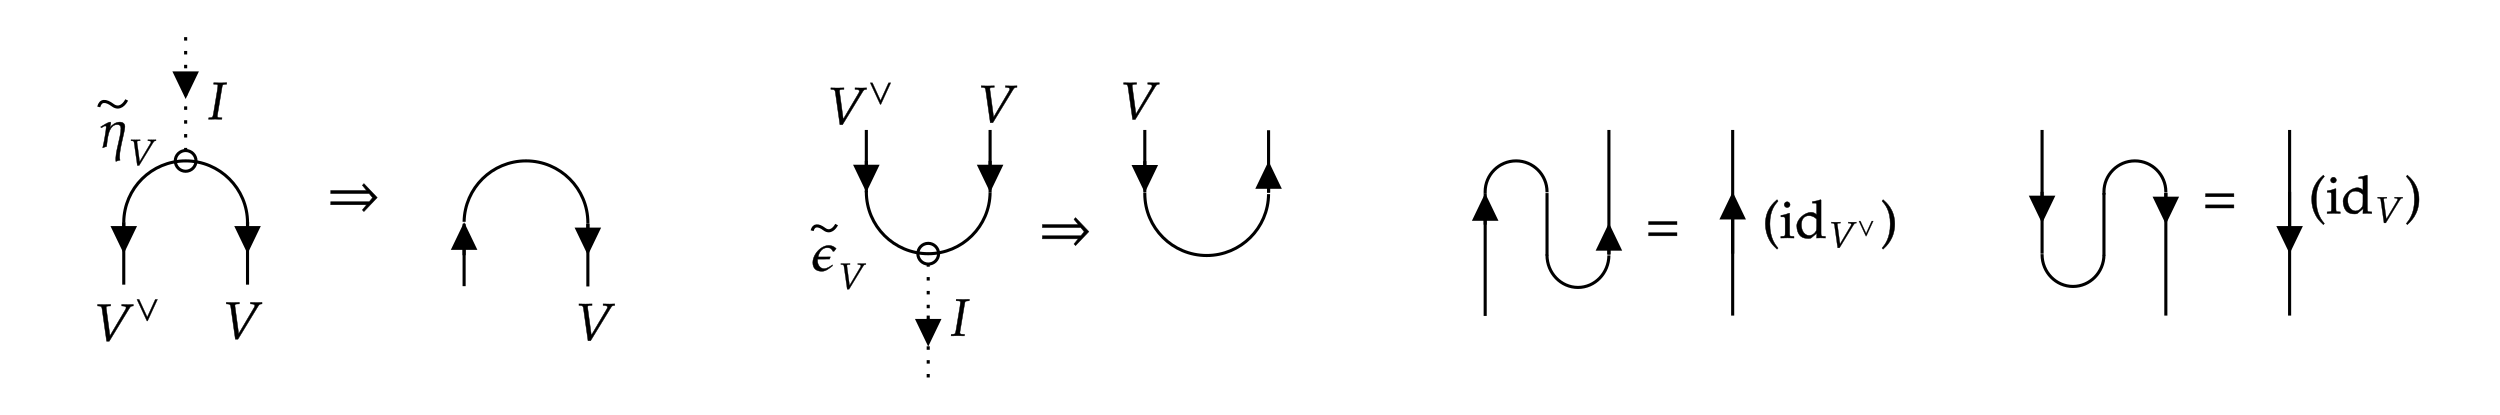
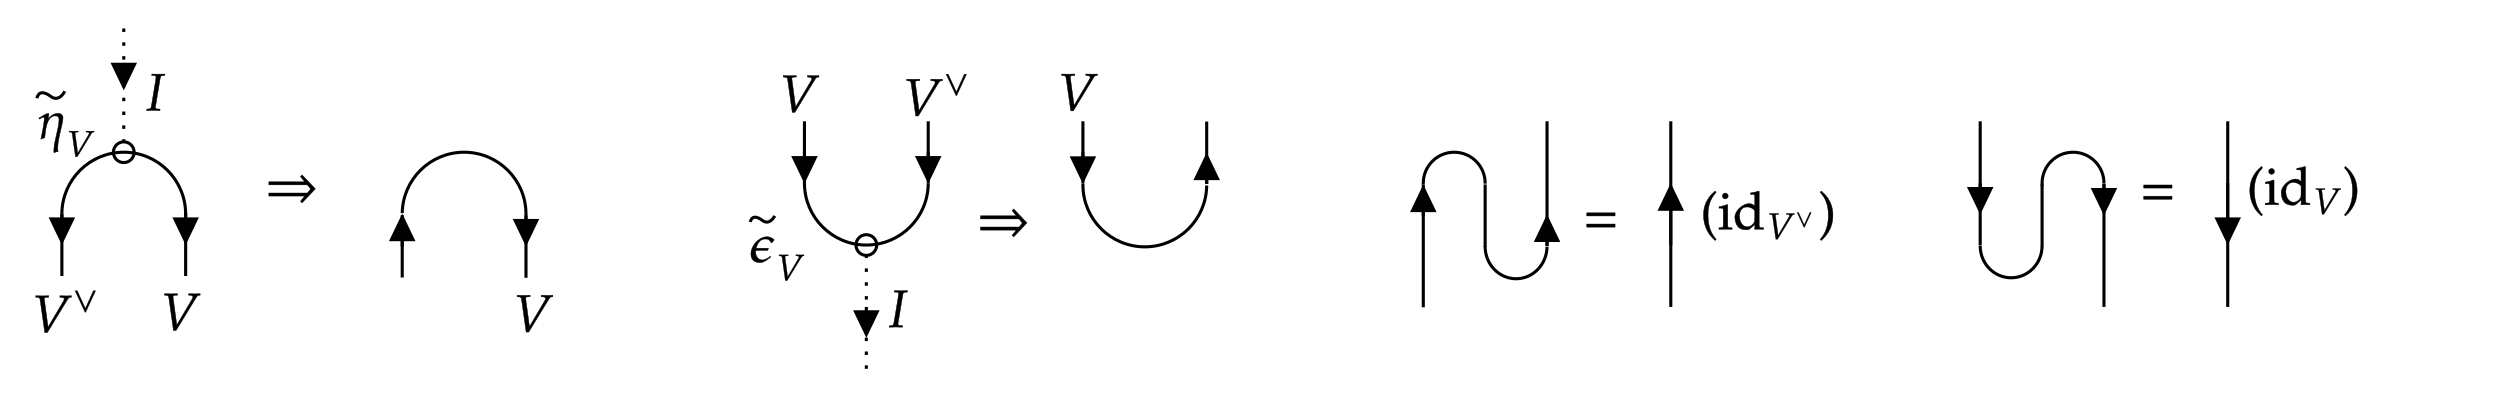
- <svg xmlns="http://www.w3.org/2000/svg" width="808" height="134" style="         width:808px;         height:134px;         background: transparent;         fill: none; ">
+ <svg xmlns="http://www.w3.org/2000/svg" width="808" height="132" style="         width:808px;         height:132px;         background: transparent;         fill: none; ">
  <svg class="role-diagram-draw-area">
    <g class="shapes-region" style="stroke: black; fill: none;">
      <g class="arrow-line">
-         <path class="connection real" stroke-dasharray="" d="  M480.01,62.43 L480.01,102.11" style="stroke: rgb(0, 0, 0); stroke-width: 1; fill: none;" />
-       </g>
-       <g class="arrow-line">
-         <path class="connection real" stroke-dasharray="" d="  M150,72.32 L150,92.49" style="stroke: rgb(0, 0, 0); stroke-width: 1; fill: none;" />
-       </g>
-       <g class="arrow-line">
-         <path class="connection real" stroke-dasharray="" d="  M700,102 L700,62.32" style="stroke: rgb(0, 0, 0); stroke-width: 1; fill: none;" />
-       </g>
-       <g class="arrow-line">
-         <path class="connection real" stroke-dasharray="" d="  M560,42 L560,102" style="stroke: rgb(0, 0, 0); stroke-width: 1; fill: none;" />
-       </g>
-       <g class="arrow-line">
-         <path class="connection real" stroke-dasharray="" d="  M410,62.26 L410,42.09" style="stroke: rgb(0, 0, 0); stroke-width: 1; fill: none;" />
-       </g>
-       <g class="arrow-line">
-         <path class="connection real" stroke-dasharray="" d="  M320,62.17 L320,42" style="stroke: rgb(0, 0, 0); stroke-width: 1; fill: none;" />
-       </g>
-       <g class="arrow-line">
-         <path class="connection real" stroke-dasharray="" d="  M280,62.17 L280,42" style="stroke: rgb(0, 0, 0); stroke-width: 1; fill: none;" />
-       </g>
-       <g class="arrow-line">
-         <path class="connection real" stroke-dasharray="" d="  M190,72.4 L190,92.58" style="stroke: rgb(0, 0, 0); stroke-width: 1; fill: none;" />
-       </g>
-       <g class="composite-shape">
-         <path class="real" d=" M150,71.69 C150.17,60.79 159.06,52 170,52 C181.05,52 190,60.95 190,72 C190,72.11 190,72.21 190,72.32 L170,72 Z" style="stroke-width: 1; stroke: none; fill: none;" />
-         <path class="real" d=" M150,71.69 C150.17,60.79 159.06,52 170,52 C181.05,52 190,60.95 190,72 C190,72.11 190,72.21 190,72.32" style="stroke-width: 1; stroke: rgb(0, 0, 0); fill: none;" />
-       </g>
-       <g class="arrow-line">
-         <path class="connection real" stroke-dasharray="" d="  M150,74.83 L150,82.49" style="stroke: rgb(0, 0, 0); stroke-width: 1; fill: none;" />
-         <g stroke="none" fill="#000" transform="matrix(-0.0003490658,0.9999999,-0.9999999,-0.0003490658,150.0007,71.82547)" style="stroke: none; fill: rgb(0, 0, 0); stroke-width: 1;">
-           <path d=" M8.93,-4.29 L0,0 L8.93,4.29 Z" />
-         </g>
-       </g>
-       <g class="arrow-line">
-         <path class="connection real" stroke-dasharray="" d="  M190,72.32 L190,79.49" style="stroke: rgb(0, 0, 0); stroke-width: 1; fill: none;" />
-         <g stroke="none" fill="#000" transform="matrix(-1.8369701987210297e-16,-1,1,-1.8369701987210297e-16,189.9968,82.49217)" style="stroke: none; fill: rgb(0, 0, 0); stroke-width: 1;">
-           <path d=" M8.93,-4.29 L0,0 L8.93,4.29 Z" />
-         </g>
-       </g>
-       <g class="arrow-line">
-         <path class="connection real" stroke-dasharray="1.125 3.35" d="  M60,12 L60,49.65" style="stroke: rgb(0, 0, 0); stroke-width: 1; fill: none;" />
-         <g stroke="#000" transform="matrix(6.123233995736766e-17,1,-1,6.123233995736766e-17,60,52)" style="stroke: rgb(0, 0, 0); stroke-width: 1;">
+         <path class="connection real" stroke-dasharray="" d="  M460.01,59.63 L460.01,99.31" style="stroke: rgb(0, 0, 0); stroke-width: 1; fill: none;" />
+       </g>
+       <g class="grouped-shape">
+         <g class="arrow-line">
+           <path class="connection real" stroke-dasharray="" d="  M130,69.52 L130,89.69" style="stroke: rgb(0, 0, 0); stroke-width: 1; fill: none;" />
+         </g>
+         <g class="arrow-line">
+           <path class="connection real" stroke-dasharray="" d="  M170,69.6 L170,89.78" style="stroke: rgb(0, 0, 0); stroke-width: 1; fill: none;" />
+         </g>
+         <g class="composite-shape">
+           <path class="real" d=" M130,68.88 C130.17,57.98 139.06,49.2 150,49.2 C161.05,49.2 170,58.15 170,69.2 C170,69.3 170,69.41 170,69.52 L150,69.2 Z" style="stroke-width: 1; stroke: none; fill: none;" />
+           <path class="real" d=" M130,68.88 C130.17,57.98 139.06,49.2 150,49.2 C161.05,49.2 170,58.15 170,69.2 C170,69.3 170,69.41 170,69.52" style="stroke-width: 1; stroke: rgb(0, 0, 0); fill: none;" />
+         </g>
+         <g class="arrow-line">
+           <path class="connection real" stroke-dasharray="" d="  M130,72.02 L130,79.69" style="stroke: rgb(0, 0, 0); stroke-width: 1; fill: none;" />
+           <g stroke="none" fill="#000" transform="matrix(-0.0003490658,0.9999999,-0.9999999,-0.0003490658,130.0007,69.02339)" style="stroke: none; fill: rgb(0, 0, 0); stroke-width: 1;">
+             <path d=" M8.93,-4.29 L0,0 L8.93,4.29 Z" />
+           </g>
+         </g>
+         <g class="arrow-line">
+           <path class="connection real" stroke-dasharray="" d="  M170,69.52 L170,76.69" style="stroke: rgb(0, 0, 0); stroke-width: 1; fill: none;" />
+           <g stroke="none" fill="#000" transform="matrix(-1.8369701987210297e-16,-1,1,-1.8369701987210297e-16,169.9968,79.69009)" style="stroke: none; fill: rgb(0, 0, 0); stroke-width: 1;">
+             <path d=" M8.93,-4.29 L0,0 L8.93,4.29 Z" />
+           </g>
+         </g>
+       </g>
+       <g class="arrow-line">
+         <path class="connection real" stroke-dasharray="" d="  M680,99.2 L680,59.52" style="stroke: rgb(0, 0, 0); stroke-width: 1; fill: none;" />
+       </g>
+       <g class="arrow-line">
+         <path class="connection real" stroke-dasharray="" d="  M540,39.2 L540,99.2" style="stroke: rgb(0, 0, 0); stroke-width: 1; fill: none;" />
+       </g>
+       <g class="arrow-line">
+         <path class="connection real" stroke-dasharray="" d="  M390,59.46 L390,39.29" style="stroke: rgb(0, 0, 0); stroke-width: 1; fill: none;" />
+       </g>
+       <g class="arrow-line">
+         <path class="connection real" stroke-dasharray="" d="  M300,59.37 L300,39.2" style="stroke: rgb(0, 0, 0); stroke-width: 1; fill: none;" />
+       </g>
+       <g class="arrow-line">
+         <path class="connection real" stroke-dasharray="" d="  M260,59.37 L260,39.2" style="stroke: rgb(0, 0, 0); stroke-width: 1; fill: none;" />
+       </g>
+       <g class="arrow-line">
+         <path class="connection real" stroke-dasharray="1.125 3.35" d="  M40,9.2 L40,46.85" style="stroke: rgb(0, 0, 0); stroke-width: 1; fill: none;" />
+         <g stroke="#000" transform="matrix(6.123233995736766e-17,1,-1,6.123233995736766e-17,40,49.19792)" style="stroke: rgb(0, 0, 0); stroke-width: 1;">
          <circle cx="0" cy="0" r="3.35" />
        </g>
      </g>
      <g class="composite-shape">
-         <path class="real" d=" M40,71.83 C40.09,60.86 49.01,52 60,52 C71.05,52 80,60.95 80,72 C80,72.11 80,72.21 80,72.32 L60,72 Z" style="stroke-width: 1; stroke: none; fill: none;" />
-         <path class="real" d=" M40,71.83 C40.09,60.86 49.01,52 60,52 C71.05,52 80,60.95 80,72 C80,72.11 80,72.21 80,72.32" style="stroke-width: 1; stroke: rgb(0, 0, 0); fill: none;" />
-       </g>
-       <g class="arrow-line">
-         <path class="connection real" stroke-dasharray="1.125 3.35" d="  M60,29 L60,22" style="stroke: rgb(0, 0, 0); stroke-width: 1; fill: none;" />
-         <g stroke="none" fill="#000" transform="matrix(-1.8369701987210297e-16,-1,1,-1.8369701987210297e-16,60,32)" style="stroke: none; fill: rgb(0, 0, 0); stroke-width: 1;">
-           <path d=" M8.93,-4.29 L0,0 L8.93,4.29 Z" />
-         </g>
-       </g>
-       <g class="arrow-line">
-         <path class="connection real" stroke-dasharray="" d="  M40,71.83 L40,79" style="stroke: rgb(0, 0, 0); stroke-width: 1; fill: none;" />
-         <g stroke="none" fill="#000" transform="matrix(-1.8369701987210297e-16,-1,1,-1.8369701987210297e-16,40,82)" style="stroke: none; fill: rgb(0, 0, 0); stroke-width: 1;">
-           <path d=" M8.93,-4.29 L0,0 L8.93,4.29 Z" />
-         </g>
-       </g>
-       <g class="arrow-line">
-         <path class="connection real" stroke-dasharray="" d="  M80,71.83 L80,79" style="stroke: rgb(0, 0, 0); stroke-width: 1; fill: none;" />
-         <g stroke="none" fill="#000" transform="matrix(-1.8369701987210297e-16,-1,1,-1.8369701987210297e-16,80,82)" style="stroke: none; fill: rgb(0, 0, 0); stroke-width: 1;">
-           <path d=" M8.93,-4.29 L0,0 L8.93,4.29 Z" />
-         </g>
-       </g>
-       <g class="arrow-line">
-         <path class="connection real" stroke-dasharray="" d="  M40,71.83 L40,92" style="stroke: rgb(0, 0, 0); stroke-width: 1; fill: none;" />
-       </g>
-       <g class="arrow-line">
-         <path class="connection real" stroke-dasharray="" d="  M80,71.83 L80,92" style="stroke: rgb(0, 0, 0); stroke-width: 1; fill: none;" />
-       </g>
-       <g class="arrow-line">
-         <path class="connection real" stroke-dasharray="1.125 3.35" d="  M300,122 L300,84.35" style="stroke: rgb(0, 0, 0); stroke-width: 1; fill: none;" />
-         <g stroke="#000" transform="matrix(-1.8369701987210297e-16,-1,1,-1.8369701987210297e-16,300.0007,82)" style="stroke: rgb(0, 0, 0); stroke-width: 1;">
+         <path class="real" d=" M20,69.02 C20.09,58.06 29.01,49.2 40,49.2 C51.05,49.2 60,58.15 60,69.2 C60,69.3 60,69.41 60,69.52 L40,69.2 Z" style="stroke-width: 1; stroke: none; fill: none;" />
+         <path class="real" d=" M20,69.02 C20.09,58.06 29.01,49.2 40,49.2 C51.05,49.2 60,58.15 60,69.2 C60,69.3 60,69.41 60,69.52" style="stroke-width: 1; stroke: rgb(0, 0, 0); fill: none;" />
+       </g>
+       <g class="arrow-line">
+         <path class="connection real" stroke-dasharray="1.125 3.35" d="  M40,26.2 L40,19.2" style="stroke: rgb(0, 0, 0); stroke-width: 1; fill: none;" />
+         <g stroke="none" fill="#000" transform="matrix(-1.8369701987210297e-16,-1,1,-1.8369701987210297e-16,40,29.19792)" style="stroke: none; fill: rgb(0, 0, 0); stroke-width: 1;">
+           <path d=" M8.93,-4.29 L0,0 L8.93,4.29 Z" />
+         </g>
+       </g>
+       <g class="arrow-line">
+         <path class="connection real" stroke-dasharray="" d="  M20,69.02 L20,76.2" style="stroke: rgb(0, 0, 0); stroke-width: 1; fill: none;" />
+         <g stroke="none" fill="#000" transform="matrix(-1.8369701987210297e-16,-1,1,-1.8369701987210297e-16,20,79.19792)" style="stroke: none; fill: rgb(0, 0, 0); stroke-width: 1;">
+           <path d=" M8.93,-4.29 L0,0 L8.93,4.29 Z" />
+         </g>
+       </g>
+       <g class="arrow-line">
+         <path class="connection real" stroke-dasharray="" d="  M60,69.02 L60,76.2" style="stroke: rgb(0, 0, 0); stroke-width: 1; fill: none;" />
+         <g stroke="none" fill="#000" transform="matrix(-1.8369701987210297e-16,-1,1,-1.8369701987210297e-16,60,79.19792)" style="stroke: none; fill: rgb(0, 0, 0); stroke-width: 1;">
+           <path d=" M8.93,-4.29 L0,0 L8.93,4.29 Z" />
+         </g>
+       </g>
+       <g class="arrow-line">
+         <path class="connection real" stroke-dasharray="" d="  M20,69.02 L20,89.2" style="stroke: rgb(0, 0, 0); stroke-width: 1; fill: none;" />
+       </g>
+       <g class="arrow-line">
+         <path class="connection real" stroke-dasharray="" d="  M60,69.02 L60,89.2" style="stroke: rgb(0, 0, 0); stroke-width: 1; fill: none;" />
+       </g>
+       <g class="arrow-line">
+         <path class="connection real" stroke-dasharray="1.125 3.35" d="  M280,119.2 L280,81.55" style="stroke: rgb(0, 0, 0); stroke-width: 1; fill: none;" />
+         <g stroke="#000" transform="matrix(-1.8369701987210297e-16,-1,1,-1.8369701987210297e-16,280.0007,79.19792)" style="stroke: rgb(0, 0, 0); stroke-width: 1;">
          <circle cx="0" cy="0" r="3.35" />
        </g>
      </g>
      <g class="composite-shape">
-         <path class="real" d=" M320,62.17 C319.91,73.14 310.99,82 300,82 C288.96,82 280,73.05 280,62 C280,61.89 280,61.79 280,61.68 L300,62 Z" style="stroke-width: 1; stroke: none; fill: none;" />
-         <path class="real" d=" M320,62.17 C319.91,73.14 310.99,82 300,82 C288.96,82 280,73.05 280,62 C280,61.89 280,61.79 280,61.68" style="stroke-width: 1; stroke: rgb(0, 0, 0); fill: none;" />
-       </g>
-       <g class="arrow-line">
-         <path class="connection real" stroke-dasharray="1.125 3.35" d="  M300,102 L300,109" style="stroke: rgb(0, 0, 0); stroke-width: 1; fill: none;" />
-         <g stroke="none" fill="#000" transform="matrix(-1.8369701987210297e-16,-1,1,-1.8369701987210297e-16,300.0007,112)" style="stroke: none; fill: rgb(0, 0, 0); stroke-width: 1;">
-           <path d=" M8.93,-4.29 L0,0 L8.93,4.29 Z" />
-         </g>
-       </g>
-       <g class="arrow-line">
-         <path class="connection real" stroke-dasharray="" d="  M320,59.17 L320,52" style="stroke: rgb(0, 0, 0); stroke-width: 1; fill: none;" />
-         <g stroke="none" fill="#000" transform="matrix(-1.8369701987210297e-16,-1,1,-1.8369701987210297e-16,320,62.17453)" style="stroke: none; fill: rgb(0, 0, 0); stroke-width: 1;">
-           <path d=" M8.93,-4.29 L0,0 L8.93,4.29 Z" />
-         </g>
-       </g>
-       <g class="arrow-line">
-         <path class="connection real" stroke-dasharray="" d="  M280,59.17 L280,52" style="stroke: rgb(0, 0, 0); stroke-width: 1; fill: none;" />
-         <g stroke="none" fill="#000" transform="matrix(-1.8369701987210297e-16,-1,1,-1.8369701987210297e-16,280,62.17453)" style="stroke: none; fill: rgb(0, 0, 0); stroke-width: 1;">
-           <path d=" M8.93,-4.29 L0,0 L8.93,4.29 Z" />
-         </g>
-       </g>
-       <g class="arrow-line">
-         <path class="connection real" stroke-dasharray="" d="  M370,62.17 L370,42" style="stroke: rgb(0, 0, 0); stroke-width: 1; fill: none;" />
-       </g>
-       <g class="composite-shape">
-         <path class="real" d=" M410,62.75 C409.9,73.72 400.98,82.58 390,82.58 C378.95,82.58 370,73.63 370,62.58 C370,62.47 370,62.37 370,62.26 L390,62.58 Z" style="stroke-width: 1; stroke: none; fill: none;" />
-         <path class="real" d=" M410,62.75 C409.9,73.72 400.98,82.58 390,82.58 C378.95,82.58 370,73.63 370,62.58 C370,62.47 370,62.37 370,62.26" style="stroke-width: 1; stroke: rgb(0, 0, 0); fill: none;" />
-       </g>
-       <g class="arrow-line">
-         <path class="connection real" stroke-dasharray="" d="  M410,62.26 L410,55.09" style="stroke: rgb(0, 0, 0); stroke-width: 1; fill: none;" />
-         <g stroke="none" fill="#000" transform="matrix(3.061616997868383e-16,1,-1,3.061616997868383e-16,410,52.08727)" style="stroke: none; fill: rgb(0, 0, 0); stroke-width: 1;">
-           <path d=" M8.93,-4.29 L0,0 L8.93,4.29 Z" />
-         </g>
-       </g>
-       <g class="arrow-line">
-         <path class="connection real" stroke-dasharray="" d="  M370,59.26 L370,52.09" style="stroke: rgb(0, 0, 0); stroke-width: 1; fill: none;" />
-         <g stroke="none" fill="#000" transform="matrix(-1.8369701987210297e-16,-1,1,-1.8369701987210297e-16,369.9993,62.2618)" style="stroke: none; fill: rgb(0, 0, 0); stroke-width: 1;">
-           <path d=" M8.93,-4.29 L0,0 L8.93,4.29 Z" />
-         </g>
-       </g>
-       <g class="arrow-line">
-         <path class="connection real" stroke-dasharray="" d="  M500,62.4 L500,82.58" style="stroke: rgb(0, 0, 0); stroke-width: 1; fill: none;" />
-       </g>
-       <g class="composite-shape">
-         <path class="real" d=" M480.01,62.43 C480,62.29 480,62.14 480,62 C480,56.48 484.48,52 490,52 C495.52,52 500,56.48 500,62 C500,62.05 500,62.11 500,62.16 L490,62 Z" style="stroke-width: 1; stroke: none; fill: none;" />
-         <path class="real" d=" M480.01,62.43 C480,62.29 480,62.14 480,62 C480,56.48 484.48,52 490,52 C495.52,52 500,56.48 500,62 C500,62.05 500,62.11 500,62.16" style="stroke-width: 1; stroke: rgb(0, 0, 0); fill: none;" />
-       </g>
-       <g class="arrow-line">
-         <path class="connection real" stroke-dasharray="" d="  M480.01,65.43 L480.01,72.61" style="stroke: rgb(0, 0, 0); stroke-width: 1; fill: none;" />
-         <g stroke="none" fill="#000" transform="matrix(6.123233995736766e-17,1,-1,6.123233995736766e-17,480.0091,62.43097)" style="stroke: none; fill: rgb(0, 0, 0); stroke-width: 1;">
-           <path d=" M8.93,-4.29 L0,0 L8.93,4.29 Z" />
-         </g>
-       </g>
-       <g class="arrow-line">
-         <path class="connection real" stroke-dasharray="" d="  M520,82.26 L520,42" style="stroke: rgb(0, 0, 0); stroke-width: 1; fill: none;" />
-       </g>
-       <g class="composite-shape">
-         <path class="real" d=" M520,82.54 C519.95,88.27 515.49,92.9 510,92.9 C504.47,92.9 499.99,88.22 499.99,82.45 C499.99,82.4 499.99,82.34 500,82.29 L510,82.45 Z" style="stroke-width: 1; stroke: none; fill: none;" />
-         <path class="real" d=" M520,82.54 C519.95,88.27 515.49,92.9 510,92.9 C504.47,92.9 499.99,88.22 499.99,82.45 C499.99,82.4 499.99,82.34 500,82.29" style="stroke-width: 1; stroke: rgb(0, 0, 0); fill: none;" />
-       </g>
-       <g class="arrow-line">
-         <path class="connection real" stroke-dasharray="" d="  M520,82.26 L520,75.09" style="stroke: rgb(0, 0, 0); stroke-width: 1; fill: none;" />
-         <g stroke="none" fill="#000" transform="matrix(3.061616997868383e-16,1,-1,3.061616997868383e-16,520,72.08727)" style="stroke: none; fill: rgb(0, 0, 0); stroke-width: 1;">
-           <path d=" M8.93,-4.29 L0,0 L8.93,4.29 Z" />
-         </g>
-       </g>
-       <g class="arrow-line">
-         <path class="connection real" stroke-dasharray="" d="  M560,65 L560,82" style="stroke: rgb(0, 0, 0); stroke-width: 1; fill: none;" />
-         <g stroke="none" fill="#000" transform="matrix(6.123233995736766e-17,1,-1,6.123233995736766e-17,560,62)" style="stroke: none; fill: rgb(0, 0, 0); stroke-width: 1;">
-           <path d=" M8.93,-4.29 L0,0 L8.93,4.29 Z" />
-         </g>
-       </g>
-       <g class="arrow-line">
-         <path class="connection real" stroke-dasharray="" d="  M680,62.4 L680,82.58" style="stroke: rgb(0, 0, 0); stroke-width: 1; fill: none;" />
-       </g>
-       <g class="composite-shape">
-         <path class="real" d=" M680.04,62.91 C680.01,62.61 680,62.31 680,62 C680,56.48 684.48,52 690,52 C695.52,52 700,56.48 700,62 C700,62.05 700,62.11 700,62.16 L690,62 Z" style="stroke-width: 1; stroke: none; fill: none;" />
-         <path class="real" d=" M680.04,62.91 C680.01,62.61 680,62.31 680,62 C680,56.48 684.48,52 690,52 C695.52,52 700,56.48 700,62 C700,62.05 700,62.11 700,62.16" style="stroke-width: 1; stroke: rgb(0, 0, 0); fill: none;" />
-       </g>
-       <g class="arrow-line">
-         <path class="connection real" stroke-dasharray="" d="  M700,62.32 L700,69.49" style="stroke: rgb(0, 0, 0); stroke-width: 1; fill: none;" />
-         <g stroke="none" fill="#000" transform="matrix(-1.8369701987210297e-16,-1,1,-1.8369701987210297e-16,699.9968,72.49217)" style="stroke: none; fill: rgb(0, 0, 0); stroke-width: 1;">
-           <path d=" M8.93,-4.29 L0,0 L8.93,4.29 Z" />
-         </g>
-       </g>
-       <g class="arrow-line">
-         <path class="connection real" stroke-dasharray="" d="  M660,42 L660,82" style="stroke: rgb(0, 0, 0); stroke-width: 1; fill: none;" />
-       </g>
-       <g class="composite-shape">
-         <path class="real" d=" M680,82.38 C679.95,88.02 675.49,92.58 670,92.58 C664.48,92.58 660,87.97 660,82.29 C660,82.24 660,82.18 660,82.13 L670,82.29 Z" style="stroke-width: 1; stroke: none; fill: none;" />
-         <path class="real" d=" M680,82.38 C679.95,88.02 675.49,92.58 670,92.58 C664.48,92.58 660,87.97 660,82.29 C660,82.24 660,82.18 660,82.13" style="stroke-width: 1; stroke: rgb(0, 0, 0); fill: none;" />
-       </g>
-       <g class="arrow-line">
-         <path class="connection real" stroke-dasharray="" d="  M660,62 L660,69.17" style="stroke: rgb(0, 0, 0); stroke-width: 1; fill: none;" />
-         <g stroke="none" fill="#000" transform="matrix(-1.8369701987210297e-16,-1,1,-1.8369701987210297e-16,659.9993,72.17453)" style="stroke: none; fill: rgb(0, 0, 0); stroke-width: 1;">
-           <path d=" M8.93,-4.29 L0,0 L8.93,4.29 Z" />
-         </g>
-       </g>
-       <g class="arrow-line">
-         <path class="connection real" stroke-dasharray="" d="  M740,42 L740,102" style="stroke: rgb(0, 0, 0); stroke-width: 1; fill: none;" />
-       </g>
-       <g class="arrow-line">
-         <path class="connection real" stroke-dasharray="" d="  M740,62 L740,79" style="stroke: rgb(0, 0, 0); stroke-width: 1; fill: none;" />
-         <g stroke="none" fill="#000" transform="matrix(-1.8369701987210297e-16,-1,1,-1.8369701987210297e-16,740,82)" style="stroke: none; fill: rgb(0, 0, 0); stroke-width: 1;">
+         <path class="real" d=" M300,59.37 C299.91,70.34 290.99,79.2 280,79.2 C268.96,79.2 260,70.24 260,59.2 C260,59.09 260,58.99 260,58.88 L280,59.2 Z" style="stroke-width: 1; stroke: none; fill: none;" />
+         <path class="real" d=" M300,59.37 C299.91,70.34 290.99,79.2 280,79.2 C268.96,79.2 260,70.24 260,59.2 C260,59.09 260,58.99 260,58.88" style="stroke-width: 1; stroke: rgb(0, 0, 0); fill: none;" />
+       </g>
+       <g class="arrow-line">
+         <path class="connection real" stroke-dasharray="1.125 3.35" d="  M280,99.2 L280,106.2" style="stroke: rgb(0, 0, 0); stroke-width: 1; fill: none;" />
+         <g stroke="none" fill="#000" transform="matrix(-1.8369701987210297e-16,-1,1,-1.8369701987210297e-16,280.0007,109.1979)" style="stroke: none; fill: rgb(0, 0, 0); stroke-width: 1;">
+           <path d=" M8.93,-4.29 L0,0 L8.93,4.29 Z" />
+         </g>
+       </g>
+       <g class="arrow-line">
+         <path class="connection real" stroke-dasharray="" d="  M300,56.37 L300,49.2" style="stroke: rgb(0, 0, 0); stroke-width: 1; fill: none;" />
+         <g stroke="none" fill="#000" transform="matrix(-1.8369701987210297e-16,-1,1,-1.8369701987210297e-16,300,59.37245)" style="stroke: none; fill: rgb(0, 0, 0); stroke-width: 1;">
+           <path d=" M8.93,-4.29 L0,0 L8.93,4.29 Z" />
+         </g>
+       </g>
+       <g class="arrow-line">
+         <path class="connection real" stroke-dasharray="" d="  M260,56.37 L260,49.2" style="stroke: rgb(0, 0, 0); stroke-width: 1; fill: none;" />
+         <g stroke="none" fill="#000" transform="matrix(-1.8369701987210297e-16,-1,1,-1.8369701987210297e-16,260,59.37245)" style="stroke: none; fill: rgb(0, 0, 0); stroke-width: 1;">
+           <path d=" M8.93,-4.29 L0,0 L8.93,4.29 Z" />
+         </g>
+       </g>
+       <g class="arrow-line">
+         <path class="connection real" stroke-dasharray="" d="  M350,59.37 L350,39.2" style="stroke: rgb(0, 0, 0); stroke-width: 1; fill: none;" />
+       </g>
+       <g class="composite-shape">
+         <path class="real" d=" M390,59.95 C389.9,70.92 380.98,79.78 370,79.78 C358.95,79.78 350,70.82 350,59.78 C350,59.67 350,59.57 350,59.46 L370,59.78 Z" style="stroke-width: 1; stroke: none; fill: none;" />
+         <path class="real" d=" M390,59.95 C389.9,70.92 380.98,79.78 370,79.78 C358.95,79.78 350,70.82 350,59.78 C350,59.67 350,59.57 350,59.46" style="stroke-width: 1; stroke: rgb(0, 0, 0); fill: none;" />
+       </g>
+       <g class="arrow-line">
+         <path class="connection real" stroke-dasharray="" d="  M390,59.46 L390,52.29" style="stroke: rgb(0, 0, 0); stroke-width: 1; fill: none;" />
+         <g stroke="none" fill="#000" transform="matrix(3.061616997868383e-16,1,-1,3.061616997868383e-16,390,49.28519)" style="stroke: none; fill: rgb(0, 0, 0); stroke-width: 1;">
+           <path d=" M8.93,-4.29 L0,0 L8.93,4.29 Z" />
+         </g>
+       </g>
+       <g class="arrow-line">
+         <path class="connection real" stroke-dasharray="" d="  M350,56.46 L350,49.29" style="stroke: rgb(0, 0, 0); stroke-width: 1; fill: none;" />
+         <g stroke="none" fill="#000" transform="matrix(-1.8369701987210297e-16,-1,1,-1.8369701987210297e-16,349.9993,59.45972)" style="stroke: none; fill: rgb(0, 0, 0); stroke-width: 1;">
+           <path d=" M8.93,-4.29 L0,0 L8.93,4.29 Z" />
+         </g>
+       </g>
+       <g class="arrow-line">
+         <path class="connection real" stroke-dasharray="" d="  M480,59.6 L480,79.78" style="stroke: rgb(0, 0, 0); stroke-width: 1; fill: none;" />
+       </g>
+       <g class="composite-shape">
+         <path class="real" d=" M460.01,59.63 C460,59.49 460,59.34 460,59.2 C460,53.68 464.48,49.2 470,49.2 C475.52,49.2 480,53.68 480,59.2 C480,59.25 480,59.3 480,59.36 L470,59.2 Z" style="stroke-width: 1; stroke: none; fill: none;" />
+         <path class="real" d=" M460.01,59.63 C460,59.49 460,59.34 460,59.2 C460,53.68 464.48,49.2 470,49.2 C475.52,49.2 480,53.68 480,59.2 C480,59.25 480,59.3 480,59.36" style="stroke-width: 1; stroke: rgb(0, 0, 0); fill: none;" />
+       </g>
+       <g class="arrow-line">
+         <path class="connection real" stroke-dasharray="" d="  M460.01,62.63 L460.01,69.8" style="stroke: rgb(0, 0, 0); stroke-width: 1; fill: none;" />
+         <g stroke="none" fill="#000" transform="matrix(6.123233995736766e-17,1,-1,6.123233995736766e-17,460.0091,59.62889)" style="stroke: none; fill: rgb(0, 0, 0); stroke-width: 1;">
+           <path d=" M8.93,-4.29 L0,0 L8.93,4.29 Z" />
+         </g>
+       </g>
+       <g class="arrow-line">
+         <path class="connection real" stroke-dasharray="" d="  M500,79.46 L500,39.2" style="stroke: rgb(0, 0, 0); stroke-width: 1; fill: none;" />
+       </g>
+       <g class="composite-shape">
+         <path class="real" d=" M500,79.73 C499.95,85.46 495.49,90.09 490,90.09 C484.47,90.09 479.99,85.42 479.99,79.65 C479.99,79.59 479.99,79.54 480,79.49 L490,79.65 Z" style="stroke-width: 1; stroke: none; fill: none;" />
+         <path class="real" d=" M500,79.73 C499.95,85.46 495.49,90.09 490,90.09 C484.47,90.09 479.99,85.42 479.99,79.65 C479.99,79.59 479.99,79.54 480,79.49" style="stroke-width: 1; stroke: rgb(0, 0, 0); fill: none;" />
+       </g>
+       <g class="arrow-line">
+         <path class="connection real" stroke-dasharray="" d="  M500,79.46 L500,72.29" style="stroke: rgb(0, 0, 0); stroke-width: 1; fill: none;" />
+         <g stroke="none" fill="#000" transform="matrix(3.061616997868383e-16,1,-1,3.061616997868383e-16,500,69.28519)" style="stroke: none; fill: rgb(0, 0, 0); stroke-width: 1;">
+           <path d=" M8.93,-4.29 L0,0 L8.93,4.29 Z" />
+         </g>
+       </g>
+       <g class="arrow-line">
+         <path class="connection real" stroke-dasharray="" d="  M540,62.2 L540,79.2" style="stroke: rgb(0, 0, 0); stroke-width: 1; fill: none;" />
+         <g stroke="none" fill="#000" transform="matrix(6.123233995736766e-17,1,-1,6.123233995736766e-17,540,59.19792)" style="stroke: none; fill: rgb(0, 0, 0); stroke-width: 1;">
+           <path d=" M8.93,-4.29 L0,0 L8.93,4.29 Z" />
+         </g>
+       </g>
+       <g class="arrow-line">
+         <path class="connection real" stroke-dasharray="" d="  M660,59.6 L660,79.78" style="stroke: rgb(0, 0, 0); stroke-width: 1; fill: none;" />
+       </g>
+       <g class="composite-shape">
+         <path class="real" d=" M660.04,60.11 C660.01,59.81 660,59.5 660,59.2 C660,53.68 664.48,49.2 670,49.2 C675.52,49.2 680,53.68 680,59.2 C680,59.25 680,59.3 680,59.36 L670,59.2 Z" style="stroke-width: 1; stroke: none; fill: none;" />
+         <path class="real" d=" M660.04,60.11 C660.01,59.81 660,59.5 660,59.2 C660,53.68 664.48,49.2 670,49.2 C675.52,49.2 680,53.68 680,59.2 C680,59.25 680,59.3 680,59.36" style="stroke-width: 1; stroke: rgb(0, 0, 0); fill: none;" />
+       </g>
+       <g class="arrow-line">
+         <path class="connection real" stroke-dasharray="" d="  M680,59.52 L680,66.69" style="stroke: rgb(0, 0, 0); stroke-width: 1; fill: none;" />
+         <g stroke="none" fill="#000" transform="matrix(-1.8369701987210297e-16,-1,1,-1.8369701987210297e-16,679.9968,69.69009)" style="stroke: none; fill: rgb(0, 0, 0); stroke-width: 1;">
+           <path d=" M8.93,-4.29 L0,0 L8.93,4.29 Z" />
+         </g>
+       </g>
+       <g class="arrow-line">
+         <path class="connection real" stroke-dasharray="" d="  M640,39.2 L640,79.2" style="stroke: rgb(0, 0, 0); stroke-width: 1; fill: none;" />
+       </g>
+       <g class="composite-shape">
+         <path class="real" d=" M660,79.57 C659.95,85.22 655.49,89.78 650,89.78 C644.48,89.78 640,85.17 640,79.49 C640,79.43 640,79.38 640,79.33 L650,79.49 Z" style="stroke-width: 1; stroke: none; fill: none;" />
+         <path class="real" d=" M660,79.57 C659.95,85.22 655.49,89.78 650,89.78 C644.48,89.78 640,85.17 640,79.49 C640,79.43 640,79.38 640,79.33" style="stroke-width: 1; stroke: rgb(0, 0, 0); fill: none;" />
+       </g>
+       <g class="arrow-line">
+         <path class="connection real" stroke-dasharray="" d="  M640,59.2 L640,66.37" style="stroke: rgb(0, 0, 0); stroke-width: 1; fill: none;" />
+         <g stroke="none" fill="#000" transform="matrix(-1.8369701987210297e-16,-1,1,-1.8369701987210297e-16,639.9993,69.37245)" style="stroke: none; fill: rgb(0, 0, 0); stroke-width: 1;">
+           <path d=" M8.93,-4.29 L0,0 L8.93,4.29 Z" />
+         </g>
+       </g>
+       <g class="arrow-line">
+         <path class="connection real" stroke-dasharray="" d="  M720,39.2 L720,99.2" style="stroke: rgb(0, 0, 0); stroke-width: 1; fill: none;" />
+       </g>
+       <g class="arrow-line">
+         <path class="connection real" stroke-dasharray="" d="  M720,59.2 L720,76.2" style="stroke: rgb(0, 0, 0); stroke-width: 1; fill: none;" />
+         <g stroke="none" fill="#000" transform="matrix(-1.8369701987210297e-16,-1,1,-1.8369701987210297e-16,720,79.19792)" style="stroke: none; fill: rgb(0, 0, 0); stroke-width: 1;">
          <path d=" M8.93,-4.29 L0,0 L8.93,4.29 Z" />
        </g>
      </g>
      <g />
    </g>
    <g />
    <g />
    <g />
  </svg>
-   <svg width="806" height="132" style="width:806px;height:132px;font-family:Asana-Math, Asana;background:transparent;">
-     <g>
-       <g>
-         <g style="transform:matrix(1,0,0,1,105.7891,68.5);">
+   <svg width="806" height="130" style="width:806px;height:130px;font-family:Asana-Math, Asana;background:transparent;">
+     <g>
+       <g>
+         <g style="transform:matrix(1,0,0,1,85.78906,65.6875);">
          <path d="M949 273L696 539L666 506L746 408L65 408L65 349L796 349L860 271L797 195L65 195L65 136L746 136L666 38L696 7Z" stroke="rgb(0, 0, 0)" stroke-width="8" fill="rgb(0, 0, 0)" style="transform:matrix(0.017,0,0,-0.017,0,0);" />
        </g>
      </g>
    </g>
    <g>
      <g>
-         <g style="transform:matrix(1,0,0,1,71.86719,109.5);">
-           <path d="M310 96L239 624C237 646 241 661 281 662L323 664L323 692L282 691C245 690 217 689 199 689C181 689 153 690 116 691L75 692L75 664L100 662C144 659 152 651 159 614L247 -8L296 -8L674 611C699 651 707 658 736 662L754 664L754 692L724 691C697 690 674 689 658 689C648 689 621 690 580 691L534 692L534 664L560 662C598 659 617 649 617 630C617 619 613 608 601 588Z" stroke="rgb(0, 0, 0)" stroke-width="8" fill="rgb(0, 0, 0)" style="transform:matrix(0.017,0,0,-0.017,0,0);" />
-         </g>
-       </g>
-     </g>
-     <g>
-       <g>
-         <g style="transform:matrix(1,0,0,1,30.26562,110.1641);">
-           <path d="M310 96L239 624C237 646 241 661 281 662L323 664L323 692L282 691C245 690 217 689 199 689C181 689 153 690 116 691L75 692L75 664L100 662C144 659 152 651 159 614L247 -8L296 -8L674 611C699 651 707 658 736 662L754 664L754 692L724 691C697 690 674 689 658 689C648 689 621 690 580 691L534 692L534 664L560 662C598 659 617 649 617 630C617 619 613 608 601 588Z" stroke="rgb(0, 0, 0)" stroke-width="8" fill="rgb(0, 0, 0)" style="transform:matrix(0.017,0,0,-0.017,0,0);" />
-         </g>
-         <g>
-           <g>
-             <g>
-               <g style="transform:matrix(1,0,0,1,43.48438,103.7359);">
+         <g style="transform:matrix(1,0,0,1,51.86719,106.6875);">
+           <path d="M310 96L239 624C237 646 241 661 281 662L323 664L323 692L282 691C245 690 217 689 199 689C181 689 153 690 116 691L75 692L75 664L100 662C144 659 152 651 159 614L247 -8L296 -8L674 611C699 651 707 658 736 662L754 664L754 692L724 691C697 690 674 689 658 689C648 689 621 690 580 691L534 692L534 664L560 662C598 659 617 649 617 630C617 619 613 608 601 588Z" stroke="rgb(0, 0, 0)" stroke-width="8" fill="rgb(0, 0, 0)" style="transform:matrix(0.017,0,0,-0.017,0,0);" />
+         </g>
+       </g>
+     </g>
+     <g>
+       <g>
+         <g style="transform:matrix(1,0,0,1,10.26562,107.3516);">
+           <path d="M310 96L239 624C237 646 241 661 281 662L323 664L323 692L282 691C245 690 217 689 199 689C181 689 153 690 116 691L75 692L75 664L100 662C144 659 152 651 159 614L247 -8L296 -8L674 611C699 651 707 658 736 662L754 664L754 692L724 691C697 690 674 689 658 689C648 689 621 690 580 691L534 692L534 664L560 662C598 659 617 649 617 630C617 619 613 608 601 588Z" stroke="rgb(0, 0, 0)" stroke-width="8" fill="rgb(0, 0, 0)" style="transform:matrix(0.017,0,0,-0.017,0,0);" />
+         </g>
+         <g>
+           <g>
+             <g>
+               <g style="transform:matrix(1,0,0,1,23.48438,100.9234);">
                <path d="M623 585L563 585L345 105L125 585L65 585L336 0L354 0Z" stroke="rgb(0, 0, 0)" stroke-width="8" fill="rgb(0, 0, 0)" style="transform:matrix(0.0119,0,0,-0.0119,0,0);" />
              </g>
            </g>
          </g>
        </g>
      </g>
    </g>
    <g>
      <g>
-         <g style="transform:matrix(1,0,0,1,67.28125,38.5);">
+         <g style="transform:matrix(1,0,0,1,47.28125,35.6875);">
          <path d="M103 664L150 662C174 661 185 653 185 636C185 629 179 576 176 559L104 125C89 36 86 31 46 28L10 25L7 -3L39 -3L133 0L227 -3L259 -3L262 25L210 28C184 30 174 37 174 57C174 63 175 74 176 78L265 613C272 652 277 657 316 661L351 664L354 692L248 689C231 689 213 689 170 690L106 692Z" stroke="rgb(0, 0, 0)" stroke-width="8" fill="rgb(0, 0, 0)" style="transform:matrix(0.017,0,0,-0.017,0,0);" />
        </g>
      </g>
    </g>
    <g>
      <g>
        <g>
          <g>
            <g>
-               <g style="transform:matrix(1,0,0,1,31.91406,47.5);">
+               <g style="transform:matrix(1,0,0,1,11.91406,44.6875);">
                <path d="M215 473C182 473 71 404 38 383L38 377L50 366L50 364C73 373 133 429 143 382C141 316 98 73 77 -6L77 -16C98 -6 127 3 149 9C165 134 177 423 351 426C396 426 421 402 421 356C424 186 303 -113 326 -275C350 -264 380 -255 405 -251C362 -129 495 274 497 382C499 444 459 473 400 473C324 473 255 424 210 367L210 369C226 433 242 473 215 473Z" stroke="rgb(0, 0, 0)" stroke-width="8" fill="rgb(0, 0, 0)" style="transform:matrix(0.017,0,0,-0.017,0,0);" />
              </g>
            </g>
          </g>
-           <svg x="31.914" style="overflow:visible;" y="26.5" height="9" width="9.031">
+           <svg x="11.914" style="overflow:visible;" y="23.688" height="9" width="9.031">
            <path d="M0.00,8.06 C 0.56 5.80, 2.26 5.80, 4.52 7.49  S 8.47 6.93, 9.03 5.80" style="fill:none;stroke-width:1px;stroke:rgb(0, 0, 0);" />
          </svg>
        </g>
        <g>
          <g>
            <g>
-               <g style="transform:matrix(1,0,0,1,41.44531,53.4);">
+               <g style="transform:matrix(1,0,0,1,21.44531,50.5875);">
                <path d="M310 96L239 624C237 646 241 661 281 662L323 664L323 692L282 691C245 690 217 689 199 689C181 689 153 690 116 691L75 692L75 664L100 662C144 659 152 651 159 614L247 -8L296 -8L674 611C699 651 707 658 736 662L754 664L754 692L724 691C697 690 674 689 658 689C648 689 621 690 580 691L534 692L534 664L560 662C598 659 617 649 617 630C617 619 613 608 601 588Z" stroke="rgb(0, 0, 0)" stroke-width="8" fill="rgb(0, 0, 0)" style="transform:matrix(0.0119,0,0,-0.0119,0,0);" />
              </g>
            </g>
          </g>
        </g>
      </g>
    </g>
    <g>
      <g>
-         <g style="transform:matrix(1,0,0,1,267.2656,40.16406);">
-           <path d="M310 96L239 624C237 646 241 661 281 662L323 664L323 692L282 691C245 690 217 689 199 689C181 689 153 690 116 691L75 692L75 664L100 662C144 659 152 651 159 614L247 -8L296 -8L674 611C699 651 707 658 736 662L754 664L754 692L724 691C697 690 674 689 658 689C648 689 621 690 580 691L534 692L534 664L560 662C598 659 617 649 617 630C617 619 613 608 601 588Z" stroke="rgb(0, 0, 0)" stroke-width="8" fill="rgb(0, 0, 0)" style="transform:matrix(0.017,0,0,-0.017,0,0);" />
-         </g>
-         <g>
-           <g>
-             <g>
-               <g style="transform:matrix(1,0,0,1,280.4844,33.73594);">
+         <g style="transform:matrix(1,0,0,1,291.7656,37.35156);">
+           <path d="M310 96L239 624C237 646 241 661 281 662L323 664L323 692L282 691C245 690 217 689 199 689C181 689 153 690 116 691L75 692L75 664L100 662C144 659 152 651 159 614L247 -8L296 -8L674 611C699 651 707 658 736 662L754 664L754 692L724 691C697 690 674 689 658 689C648 689 621 690 580 691L534 692L534 664L560 662C598 659 617 649 617 630C617 619 613 608 601 588Z" stroke="rgb(0, 0, 0)" stroke-width="8" fill="rgb(0, 0, 0)" style="transform:matrix(0.017,0,0,-0.017,0,0);" />
+         </g>
+         <g>
+           <g>
+             <g>
+               <g style="transform:matrix(1,0,0,1,304.9844,30.92344);">
                <path d="M623 585L563 585L345 105L125 585L65 585L336 0L354 0Z" stroke="rgb(0, 0, 0)" stroke-width="8" fill="rgb(0, 0, 0)" style="transform:matrix(0.0119,0,0,-0.0119,0,0);" />
              </g>
            </g>
          </g>
        </g>
      </g>
    </g>
    <g>
      <g>
-         <g style="transform:matrix(1,0,0,1,315.8672,39.5);">
-           <path d="M310 96L239 624C237 646 241 661 281 662L323 664L323 692L282 691C245 690 217 689 199 689C181 689 153 690 116 691L75 692L75 664L100 662C144 659 152 651 159 614L247 -8L296 -8L674 611C699 651 707 658 736 662L754 664L754 692L724 691C697 690 674 689 658 689C648 689 621 690 580 691L534 692L534 664L560 662C598 659 617 649 617 630C617 619 613 608 601 588Z" stroke="rgb(0, 0, 0)" stroke-width="8" fill="rgb(0, 0, 0)" style="transform:matrix(0.017,0,0,-0.017,0,0);" />
-         </g>
-       </g>
-     </g>
-     <g>
-       <g>
-         <g style="transform:matrix(1,0,0,1,307.2812,108.5);">
+         <g style="transform:matrix(1,0,0,1,251.8672,36.1875);">
+           <path d="M310 96L239 624C237 646 241 661 281 662L323 664L323 692L282 691C245 690 217 689 199 689C181 689 153 690 116 691L75 692L75 664L100 662C144 659 152 651 159 614L247 -8L296 -8L674 611C699 651 707 658 736 662L754 664L754 692L724 691C697 690 674 689 658 689C648 689 621 690 580 691L534 692L534 664L560 662C598 659 617 649 617 630C617 619 613 608 601 588Z" stroke="rgb(0, 0, 0)" stroke-width="8" fill="rgb(0, 0, 0)" style="transform:matrix(0.017,0,0,-0.017,0,0);" />
+         </g>
+       </g>
+     </g>
+     <g>
+       <g>
+         <g style="transform:matrix(1,0,0,1,287.2812,105.6875);">
          <path d="M103 664L150 662C174 661 185 653 185 636C185 629 179 576 176 559L104 125C89 36 86 31 46 28L10 25L7 -3L39 -3L133 0L227 -3L259 -3L262 25L210 28C184 30 174 37 174 57C174 63 175 74 176 78L265 613C272 652 277 657 316 661L351 664L354 692L248 689C231 689 213 689 170 690L106 692Z" stroke="rgb(0, 0, 0)" stroke-width="8" fill="rgb(0, 0, 0)" style="transform:matrix(0.017,0,0,-0.017,0,0);" />
        </g>
      </g>
    </g>
    <g>
      <g>
        <g>
          <g>
            <g>
-               <g style="transform:matrix(1,0,0,1,262.4766,87.5);">
+               <g style="transform:matrix(1,0,0,1,242.4766,84.6875);">
                <path d="M332 222C342 251 348 268 347 263C268 261 191 262 113 262C132 349 187 438 287 438C347 438 369 420 396 369L416 369L457 422C282 592 13 361 13 155C13 42 79 -11 186 -11C263 -11 327 47 386 92L386 111C339 78 283 39 224 39C150 39 89 126 105 220C117 219 305 222 332 222Z" stroke="rgb(0, 0, 0)" stroke-width="8" fill="rgb(0, 0, 0)" style="transform:matrix(0.017,0,0,-0.017,0,0);" />
              </g>
            </g>
          </g>
-           <svg x="262.477" style="overflow:visible;" y="66.5" height="9" width="7.906">
+           <svg x="242.477" style="overflow:visible;" y="63.688" height="9" width="7.906">
            <path d="M0.00,8.06 C 0.49 6.08, 1.98 6.08, 3.95 7.56  S 7.41 7.07, 7.91 6.08" style="fill:none;stroke-width:1px;stroke:rgb(0, 0, 0);" />
          </svg>
        </g>
        <g>
          <g>
            <g>
-               <g style="transform:matrix(1,0,0,1,270.8828,93.4);">
+               <g style="transform:matrix(1,0,0,1,250.8828,90.5875);">
                <path d="M310 96L239 624C237 646 241 661 281 662L323 664L323 692L282 691C245 690 217 689 199 689C181 689 153 690 116 691L75 692L75 664L100 662C144 659 152 651 159 614L247 -8L296 -8L674 611C699 651 707 658 736 662L754 664L754 692L724 691C697 690 674 689 658 689C648 689 621 690 580 691L534 692L534 664L560 662C598 659 617 649 617 630C617 619 613 608 601 588Z" stroke="rgb(0, 0, 0)" stroke-width="8" fill="rgb(0, 0, 0)" style="transform:matrix(0.0119,0,0,-0.0119,0,0);" />
              </g>
            </g>
          </g>
        </g>
      </g>
    </g>
    <g>
      <g>
-         <g style="transform:matrix(1,0,0,1,185.8516,109.9844);">
-           <path d="M310 96L239 624C237 646 241 661 281 662L323 664L323 692L282 691C245 690 217 689 199 689C181 689 153 690 116 691L75 692L75 664L100 662C144 659 152 651 159 614L247 -8L296 -8L674 611C699 651 707 658 736 662L754 664L754 692L724 691C697 690 674 689 658 689C648 689 621 690 580 691L534 692L534 664L560 662C598 659 617 649 617 630C617 619 613 608 601 588Z" stroke="rgb(0, 0, 0)" stroke-width="8" fill="rgb(0, 0, 0)" style="transform:matrix(0.017,0,0,-0.017,0,0);" />
-         </g>
-       </g>
-     </g>
-     <g>
-       <g>
-         <g style="transform:matrix(1,0,0,1,361.8672,38.5);">
-           <path d="M310 96L239 624C237 646 241 661 281 662L323 664L323 692L282 691C245 690 217 689 199 689C181 689 153 690 116 691L75 692L75 664L100 662C144 659 152 651 159 614L247 -8L296 -8L674 611C699 651 707 658 736 662L754 664L754 692L724 691C697 690 674 689 658 689C648 689 621 690 580 691L534 692L534 664L560 662C598 659 617 649 617 630C617 619 613 608 601 588Z" stroke="rgb(0, 0, 0)" stroke-width="8" fill="rgb(0, 0, 0)" style="transform:matrix(0.017,0,0,-0.017,0,0);" />
-         </g>
-       </g>
-     </g>
-     <g>
-       <g>
-         <g style="transform:matrix(1,0,0,1,335.7891,79.5);">
+         <g style="transform:matrix(1,0,0,1,341.8672,35.6875);">
+           <path d="M310 96L239 624C237 646 241 661 281 662L323 664L323 692L282 691C245 690 217 689 199 689C181 689 153 690 116 691L75 692L75 664L100 662C144 659 152 651 159 614L247 -8L296 -8L674 611C699 651 707 658 736 662L754 664L754 692L724 691C697 690 674 689 658 689C648 689 621 690 580 691L534 692L534 664L560 662C598 659 617 649 617 630C617 619 613 608 601 588Z" stroke="rgb(0, 0, 0)" stroke-width="8" fill="rgb(0, 0, 0)" style="transform:matrix(0.017,0,0,-0.017,0,0);" />
+         </g>
+       </g>
+     </g>
+     <g>
+       <g>
+         <g style="transform:matrix(1,0,0,1,315.7891,76.6875);">
          <path d="M949 273L696 539L666 506L746 408L65 408L65 349L796 349L860 271L797 195L65 195L65 136L746 136L666 38L696 7Z" stroke="rgb(0, 0, 0)" stroke-width="8" fill="rgb(0, 0, 0)" style="transform:matrix(0.017,0,0,-0.017,0,0);" />
        </g>
      </g>
    </g>
    <g>
      <g>
-         <g style="transform:matrix(1,0,0,1,531.7266,78.5);">
+         <g style="transform:matrix(1,0,0,1,511.7266,75.6875);">
          <path d="M604 347L604 406L65 406L65 347ZM604 134L604 193L65 193L65 134Z" stroke="rgb(0, 0, 0)" stroke-width="8" fill="rgb(0, 0, 0)" style="transform:matrix(0.017,0,0,-0.017,0,0);" />
        </g>
      </g>
    </g>
    <g>
      <g>
-         <g style="transform:matrix(1,0,0,1,569.5469,76.88281);">
+         <g style="transform:matrix(1,0,0,1,549.5469,74.07031);">
          <path d="M146 266C146 526 243 632 301 700L282 726C225 675 60 542 60 266C60 159 85 58 133 -32C168 -99 200 -138 282 -215L301 -194C255 -137 146 -15 146 266Z" stroke="rgb(0, 0, 0)" stroke-width="8" fill="rgb(0, 0, 0)" style="transform:matrix(0.017,0,0,-0.017,0,0);" />
        </g>
-         <g style="transform:matrix(1,0,0,1,575.2031,76.88281);">
+         <g style="transform:matrix(1,0,0,1,555.2031,74.07031);">
          <path d="M188 465L179 469C128 448 76 434 23 428L23 400L60 400C100 400 104 393 104 327L104 102C104 39 101 32 67 30L21 27L21 -3C121 0 121 0 146 0C171 0 171 0 271 -3L271 27L225 30C191 32 188 39 188 102ZM142 687C112 687 86 661 86 631C86 602 112 576 141 576C170 576 197 602 197 631C197 659 170 687 142 687ZM869 -3L869 27L823 30C789 32 786 39 786 102L786 718L777 726C733 709 700 701 621 689L621 661L677 661C695 661 702 650 702 620L702 437C674 472 636 486 596 486C473 486 324 351 324 229C324 149 352 70 401 30C435 1 482 -12 547 -12C567 -12 590 -8 595 -4L706 89L701 -3C750 -1 766 0 778 0C796 0 860 -3 869 -3ZM702 350L702 221C702 156 700 146 687 123C659 76 610 45 563 45C475 45 412 130 412 249C412 358 466 422 556 422C635 422 702 366 702 350Z" stroke="rgb(0, 0, 0)" stroke-width="8" fill="rgb(0, 0, 0)" style="transform:matrix(0.017,0,0,-0.017,0,0);" />
        </g>
        <g>
          <g>
            <g>
-               <g style="transform:matrix(1,0,0,1,591,80.01719);">
+               <g style="transform:matrix(1,0,0,1,571,77.20469);">
                <path d="M310 96L239 624C237 646 241 661 281 662L323 664L323 692L282 691C245 690 217 689 199 689C181 689 153 690 116 691L75 692L75 664L100 662C144 659 152 651 159 614L247 -8L296 -8L674 611C699 651 707 658 736 662L754 664L754 692L724 691C697 690 674 689 658 689C648 689 621 690 580 691L534 692L534 664L560 662C598 659 617 649 617 630C617 619 613 608 601 588Z" stroke="rgb(0, 0, 0)" stroke-width="8" fill="rgb(0, 0, 0)" style="transform:matrix(0.0119,0,0,-0.0119,0,0);" />
              </g>
              <g>
                <g>
                  <g>
-                     <g style="transform:matrix(1,0,0,1,600.25,76.32219);">
+                     <g style="transform:matrix(1,0,0,1,580.25,73.50969);">
                      <path d="M623 585L563 585L345 105L125 585L65 585L336 0L354 0Z" stroke="rgb(0, 0, 0)" stroke-width="8" fill="rgb(0, 0, 0)" style="transform:matrix(0.00833,0,0,-0.00833,0,0);" />
                    </g>
                  </g>
                </g>
              </g>
            </g>
          </g>
        </g>
-         <g style="transform:matrix(1,0,0,1,607.75,76.88281);">
+         <g style="transform:matrix(1,0,0,1,587.75,74.07031);">
          <path d="M51 726L32 700C87 636 187 526 187 266C187 -10 83 -131 32 -194L51 -215C104 -165 273 -23 273 265C273 542 108 675 51 726Z" stroke="rgb(0, 0, 0)" stroke-width="8" fill="rgb(0, 0, 0)" style="transform:matrix(0.017,0,0,-0.017,0,0);" />
        </g>
      </g>
    </g>
    <g>
      <g>
-         <g style="transform:matrix(1,0,0,1,746.1172,68.94531);">
+         <g style="transform:matrix(1,0,0,1,726.1172,66.13281);">
          <path d="M146 266C146 526 243 632 301 700L282 726C225 675 60 542 60 266C60 159 85 58 133 -32C168 -99 200 -138 282 -215L301 -194C255 -137 146 -15 146 266Z" stroke="rgb(0, 0, 0)" stroke-width="8" fill="rgb(0, 0, 0)" style="transform:matrix(0.017,0,0,-0.017,0,0);" />
        </g>
-         <g style="transform:matrix(1,0,0,1,751.7734,68.94531);">
+         <g style="transform:matrix(1,0,0,1,731.7734,66.13281);">
          <path d="M188 465L179 469C128 448 76 434 23 428L23 400L60 400C100 400 104 393 104 327L104 102C104 39 101 32 67 30L21 27L21 -3C121 0 121 0 146 0C171 0 171 0 271 -3L271 27L225 30C191 32 188 39 188 102ZM142 687C112 687 86 661 86 631C86 602 112 576 141 576C170 576 197 602 197 631C197 659 170 687 142 687ZM869 -3L869 27L823 30C789 32 786 39 786 102L786 718L777 726C733 709 700 701 621 689L621 661L677 661C695 661 702 650 702 620L702 437C674 472 636 486 596 486C473 486 324 351 324 229C324 149 352 70 401 30C435 1 482 -12 547 -12C567 -12 590 -8 595 -4L706 89L701 -3C750 -1 766 0 778 0C796 0 860 -3 869 -3ZM702 350L702 221C702 156 700 146 687 123C659 76 610 45 563 45C475 45 412 130 412 249C412 358 466 422 556 422C635 422 702 366 702 350Z" stroke="rgb(0, 0, 0)" stroke-width="8" fill="rgb(0, 0, 0)" style="transform:matrix(0.017,0,0,-0.017,0,0);" />
        </g>
        <g>
          <g>
            <g>
-               <g style="transform:matrix(1,0,0,1,767.5703,71.95469);">
+               <g style="transform:matrix(1,0,0,1,747.5703,69.14219);">
                <path d="M310 96L239 624C237 646 241 661 281 662L323 664L323 692L282 691C245 690 217 689 199 689C181 689 153 690 116 691L75 692L75 664L100 662C144 659 152 651 159 614L247 -8L296 -8L674 611C699 651 707 658 736 662L754 664L754 692L724 691C697 690 674 689 658 689C648 689 621 690 580 691L534 692L534 664L560 662C598 659 617 649 617 630C617 619 613 608 601 588Z" stroke="rgb(0, 0, 0)" stroke-width="8" fill="rgb(0, 0, 0)" style="transform:matrix(0.0119,0,0,-0.0119,0,0);" />
              </g>
            </g>
          </g>
        </g>
-         <g style="transform:matrix(1,0,0,1,777.1797,68.94531);">
+         <g style="transform:matrix(1,0,0,1,757.1797,66.13281);">
          <path d="M51 726L32 700C87 636 187 526 187 266C187 -10 83 -131 32 -194L51 -215C104 -165 273 -23 273 265C273 542 108 675 51 726Z" stroke="rgb(0, 0, 0)" stroke-width="8" fill="rgb(0, 0, 0)" style="transform:matrix(0.017,0,0,-0.017,0,0);" />
        </g>
      </g>
    </g>
    <g>
      <g>
-         <g style="transform:matrix(1,0,0,1,711.7266,69.5);">
+         <g style="transform:matrix(1,0,0,1,691.7266,66.6875);">
          <path d="M604 347L604 406L65 406L65 347ZM604 134L604 193L65 193L65 134Z" stroke="rgb(0, 0, 0)" stroke-width="8" fill="rgb(0, 0, 0)" style="transform:matrix(0.017,0,0,-0.017,0,0);" />
+         </g>
+       </g>
+     </g>
+     <g>
+       <g>
+         <g style="transform:matrix(1,0,0,1,165.8516,107.1875);">
+           <path d="M310 96L239 624C237 646 241 661 281 662L323 664L323 692L282 691C245 690 217 689 199 689C181 689 153 690 116 691L75 692L75 664L100 662C144 659 152 651 159 614L247 -8L296 -8L674 611C699 651 707 658 736 662L754 664L754 692L724 691C697 690 674 689 658 689C648 689 621 690 580 691L534 692L534 664L560 662C598 659 617 649 617 630C617 619 613 608 601 588Z" stroke="rgb(0, 0, 0)" stroke-width="8" fill="rgb(0, 0, 0)" style="transform:matrix(0.017,0,0,-0.017,0,0);" />
        </g>
      </g>
    </g>
  </svg>
</svg>
